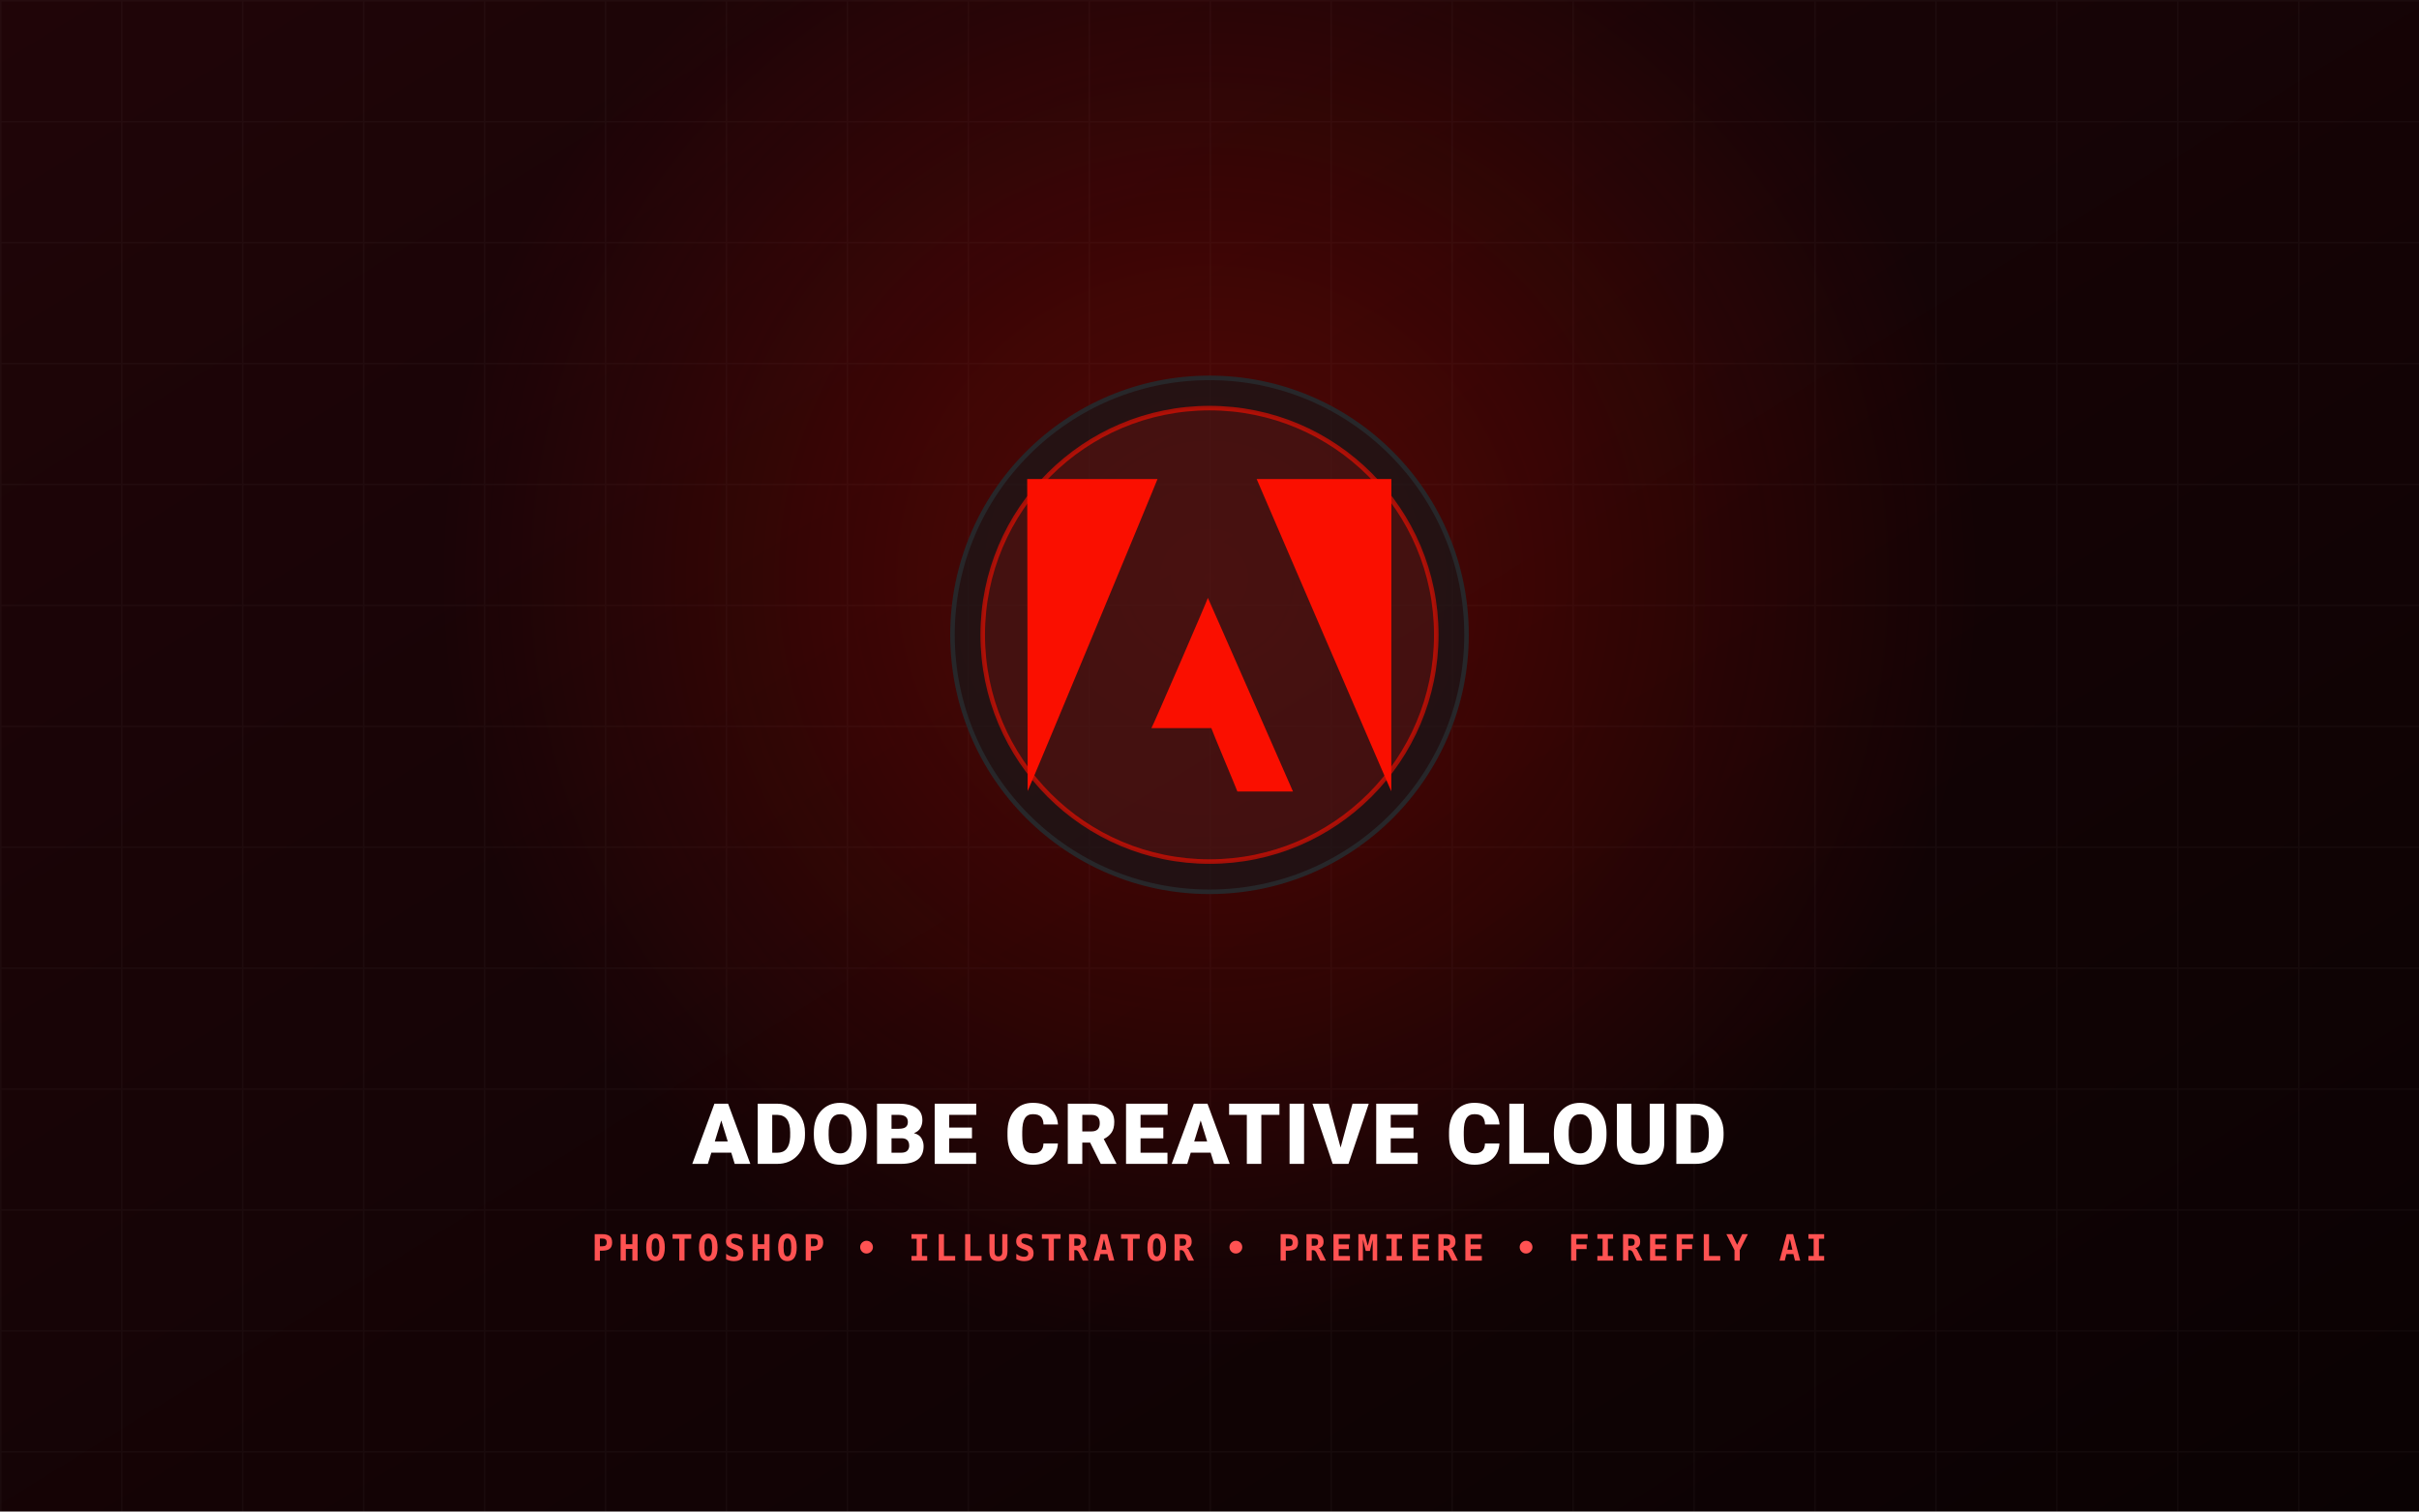
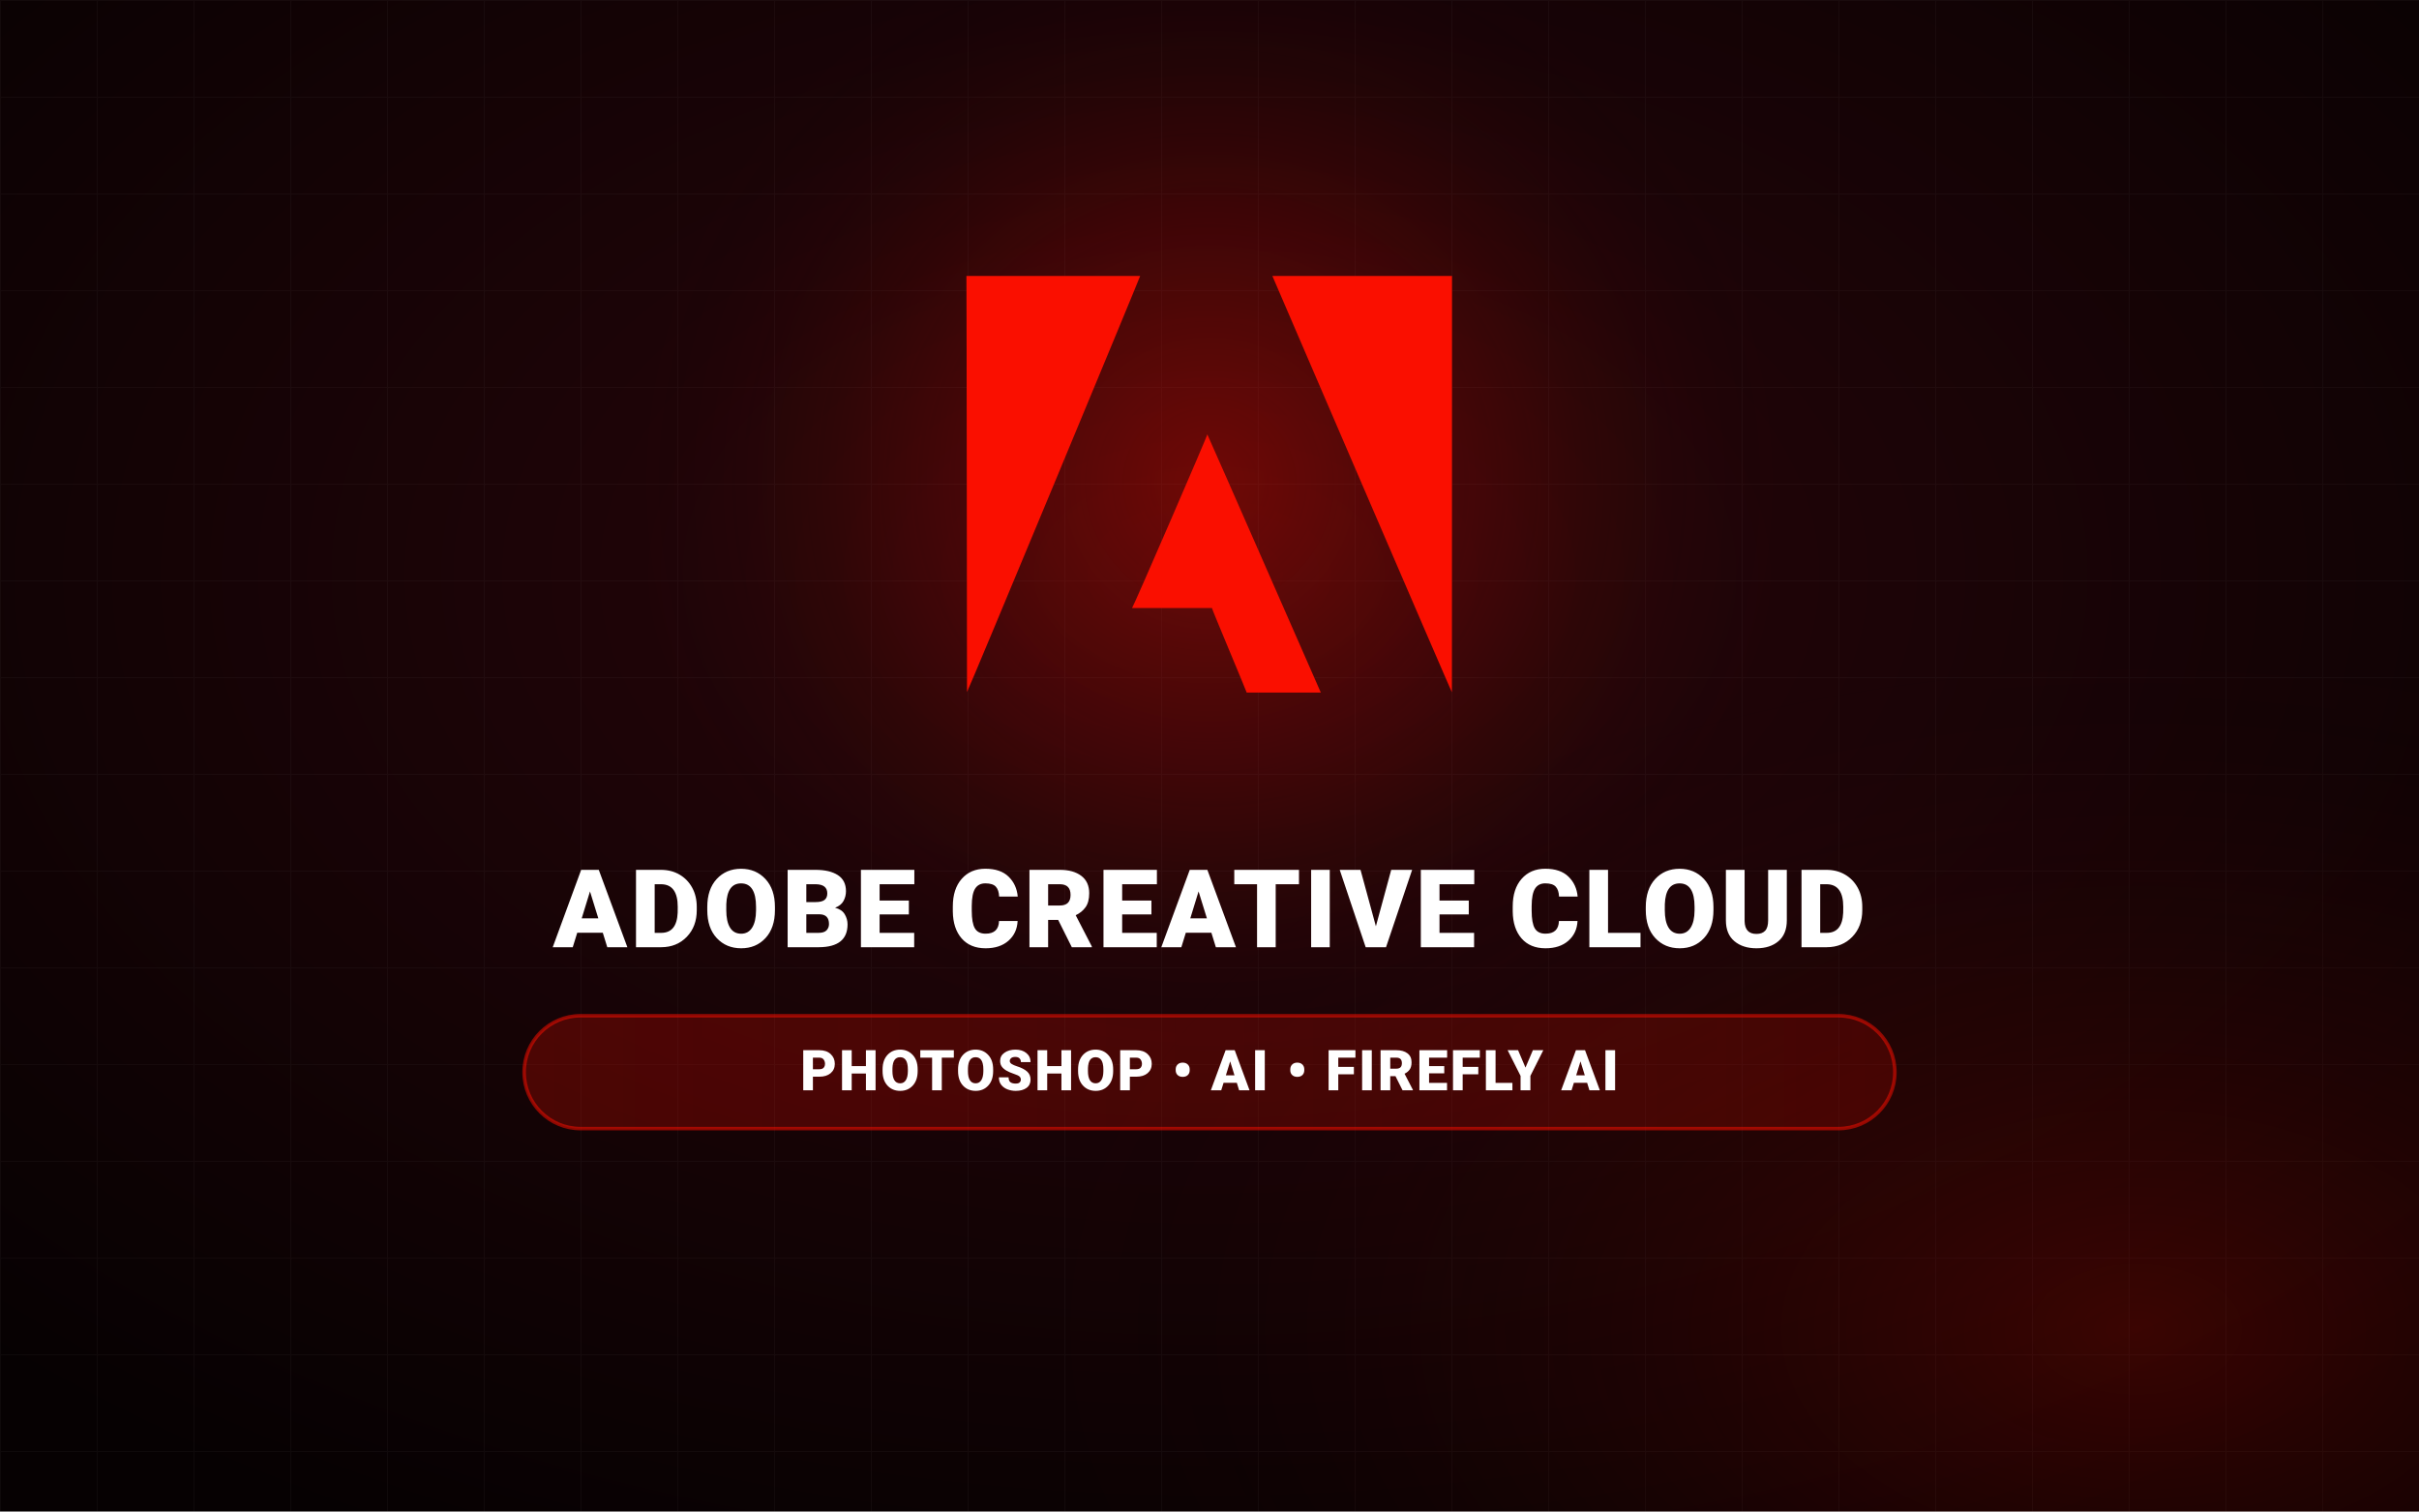
- <svg xmlns="http://www.w3.org/2000/svg" viewBox="0 0 800 500" width="800" height="500">
+ <svg xmlns="http://www.w3.org/2000/svg" viewBox="0 0 1200 750" width="1200" height="750">
  <defs>
-     <linearGradient id="abBg" x1="0%" y1="0%" x2="100%" y2="100%">
-       <stop offset="0%" stop-color="#200508" />
-       <stop offset="100%" stop-color="#0a0203" />
+     <radialGradient id="b_adobe_bg" cx="50%" cy="38%" r="72%">
+       <stop offset="0%" stop-color="#2a060a" />
+       <stop offset="100%" stop-color="#060102" />
+     </radialGradient>
+     <radialGradient id="b_adobe_halo" cx="50%" cy="50%" r="50%">
+       <stop offset="0%" stop-color="#FA0F00" stop-opacity="0.34" />
+       <stop offset="55%" stop-color="#FA0F00" stop-opacity="0.10" />
+       <stop offset="100%" stop-color="#060102" stop-opacity="0" />
+     </radialGradient>
+     <radialGradient id="b_adobe_corner" cx="88%" cy="88%" r="48%">
+       <stop offset="0%" stop-color="#FA0F00" stop-opacity="0.20" />
+       <stop offset="100%" stop-color="#060102" stop-opacity="0" />
+     </radialGradient>
+     <pattern id="b_adobe_grid" width="48" height="48" patternUnits="userSpaceOnUse">
+       <path d="M 48 0 L 0 0 0 48" fill="none" stroke="#ffffff" stroke-width="1" stroke-opacity="0.032" />
+     </pattern>
+     <linearGradient id="b_adobe_pillGrad" x1="0%" y1="0%" x2="100%" y2="0%">
+       <stop offset="0%" stop-color="#FA0F00" stop-opacity="0.24" />
+       <stop offset="100%" stop-color="#FA0F00" stop-opacity="0.16" />
    </linearGradient>
-     <radialGradient id="abGlow" cx="50%" cy="45%" r="45%">
-       <stop offset="0%" stop-color="#FA0F00" stop-opacity="0.28" />
-       <stop offset="100%" stop-color="#FA0F00" stop-opacity="0" />
-     </radialGradient>
-     <pattern id="abGrid" width="40" height="40" patternUnits="userSpaceOnUse">
-       <path d="M 40 0 L 0 0 0 40" fill="none" stroke="#ffffff" stroke-width="1" stroke-opacity="0.03" />
-     </pattern>
  </defs>
-   <rect width="800" height="500" fill="url(#abBg)" />
-   <rect width="800" height="500" fill="url(#abGrid)" />
-   <circle cx="400" cy="220" r="280" fill="url(#abGlow)" />
-   <g transform="translate(400, 210)">
-     <circle cx="0" cy="0" r="85" fill="#18181b" fill-opacity="0.7" stroke="#27272a" stroke-width="1.5" />
-     <circle cx="0" cy="0" r="75" fill="#FA0F00" fill-opacity="0.15" stroke="#FA0F00" stroke-width="1.5" stroke-opacity="0.6" />
-     <g transform="translate(-68, -58)">
+   <rect width="1200" height="750" fill="url(#b_adobe_bg)" />
+   <rect width="1200" height="750" fill="url(#b_adobe_grid)" />
+   <rect width="1200" height="750" fill="url(#b_adobe_corner)" />
+   <circle cx="600" cy="240" r="295" fill="url(#b_adobe_halo)" />
+   <g transform="translate(600, 240)">
+     <g transform="translate(-136, -116) scale(2.0)">
      <path fill="#FA0F00" d="M48.787 88.855h19.82c-.09.105 8.617 20.771 8.617 20.967h18.385c.025.055-28.025-63.931-28.151-64.057C67.736 45.55 48.967 88.908 48.787 88.855zM7.71 6.471C7.755 6.398 7.854 109.536 7.854 109.68 7.997 109.814 50.923 6.444 50.798 6.471H7.71zM83.599 6.471c0 0 44.55 103.595 44.522 103.263 0 .144.03-103.003.03-103.263H83.599z" />
    </g>
  </g>
-   <g transform="translate(400, 385)" text-anchor="middle">
-     <text font-family="-apple-system, BlinkMacSystemFont, 'Segoe UI', Roboto, sans-serif" font-size="28" font-weight="800" fill="#ffffff" letter-spacing="1">ADOBE CREATIVE CLOUD</text>
-     <g transform="translate(0, 32)">
-       <text font-family="'JetBrains Mono', monospace, sans-serif" font-size="12" font-weight="700" fill="#FF5252" letter-spacing="1.5">PHOTOSHOP • ILLUSTRATOR • PREMIERE • FIREFLY AI</text>
+   <g transform="translate(600, 470)" text-anchor="middle">
+     <text x="0" y="0" fill="#ffffff" font-family="-apple-system, BlinkMacSystemFont, 'Segoe UI', Roboto, sans-serif" font-size="54" font-weight="900" letter-spacing="1.5">ADOBE CREATIVE CLOUD</text>
+     <g transform="translate(0, 62)">
+       <rect x="-340" y="-28" width="680" height="56" rx="28" fill="url(#b_adobe_pillGrad)" stroke="#FA0F00" stroke-opacity="0.52" stroke-width="1.75" />
+       <text x="0" y="9" fill="#ffffff" font-family="-apple-system, BlinkMacSystemFont, 'Segoe UI', Roboto, sans-serif" font-size="28" font-weight="800" letter-spacing="1">PHOTOSHOP • AI • FIREFLY AI</text>
    </g>
  </g>
</svg>
